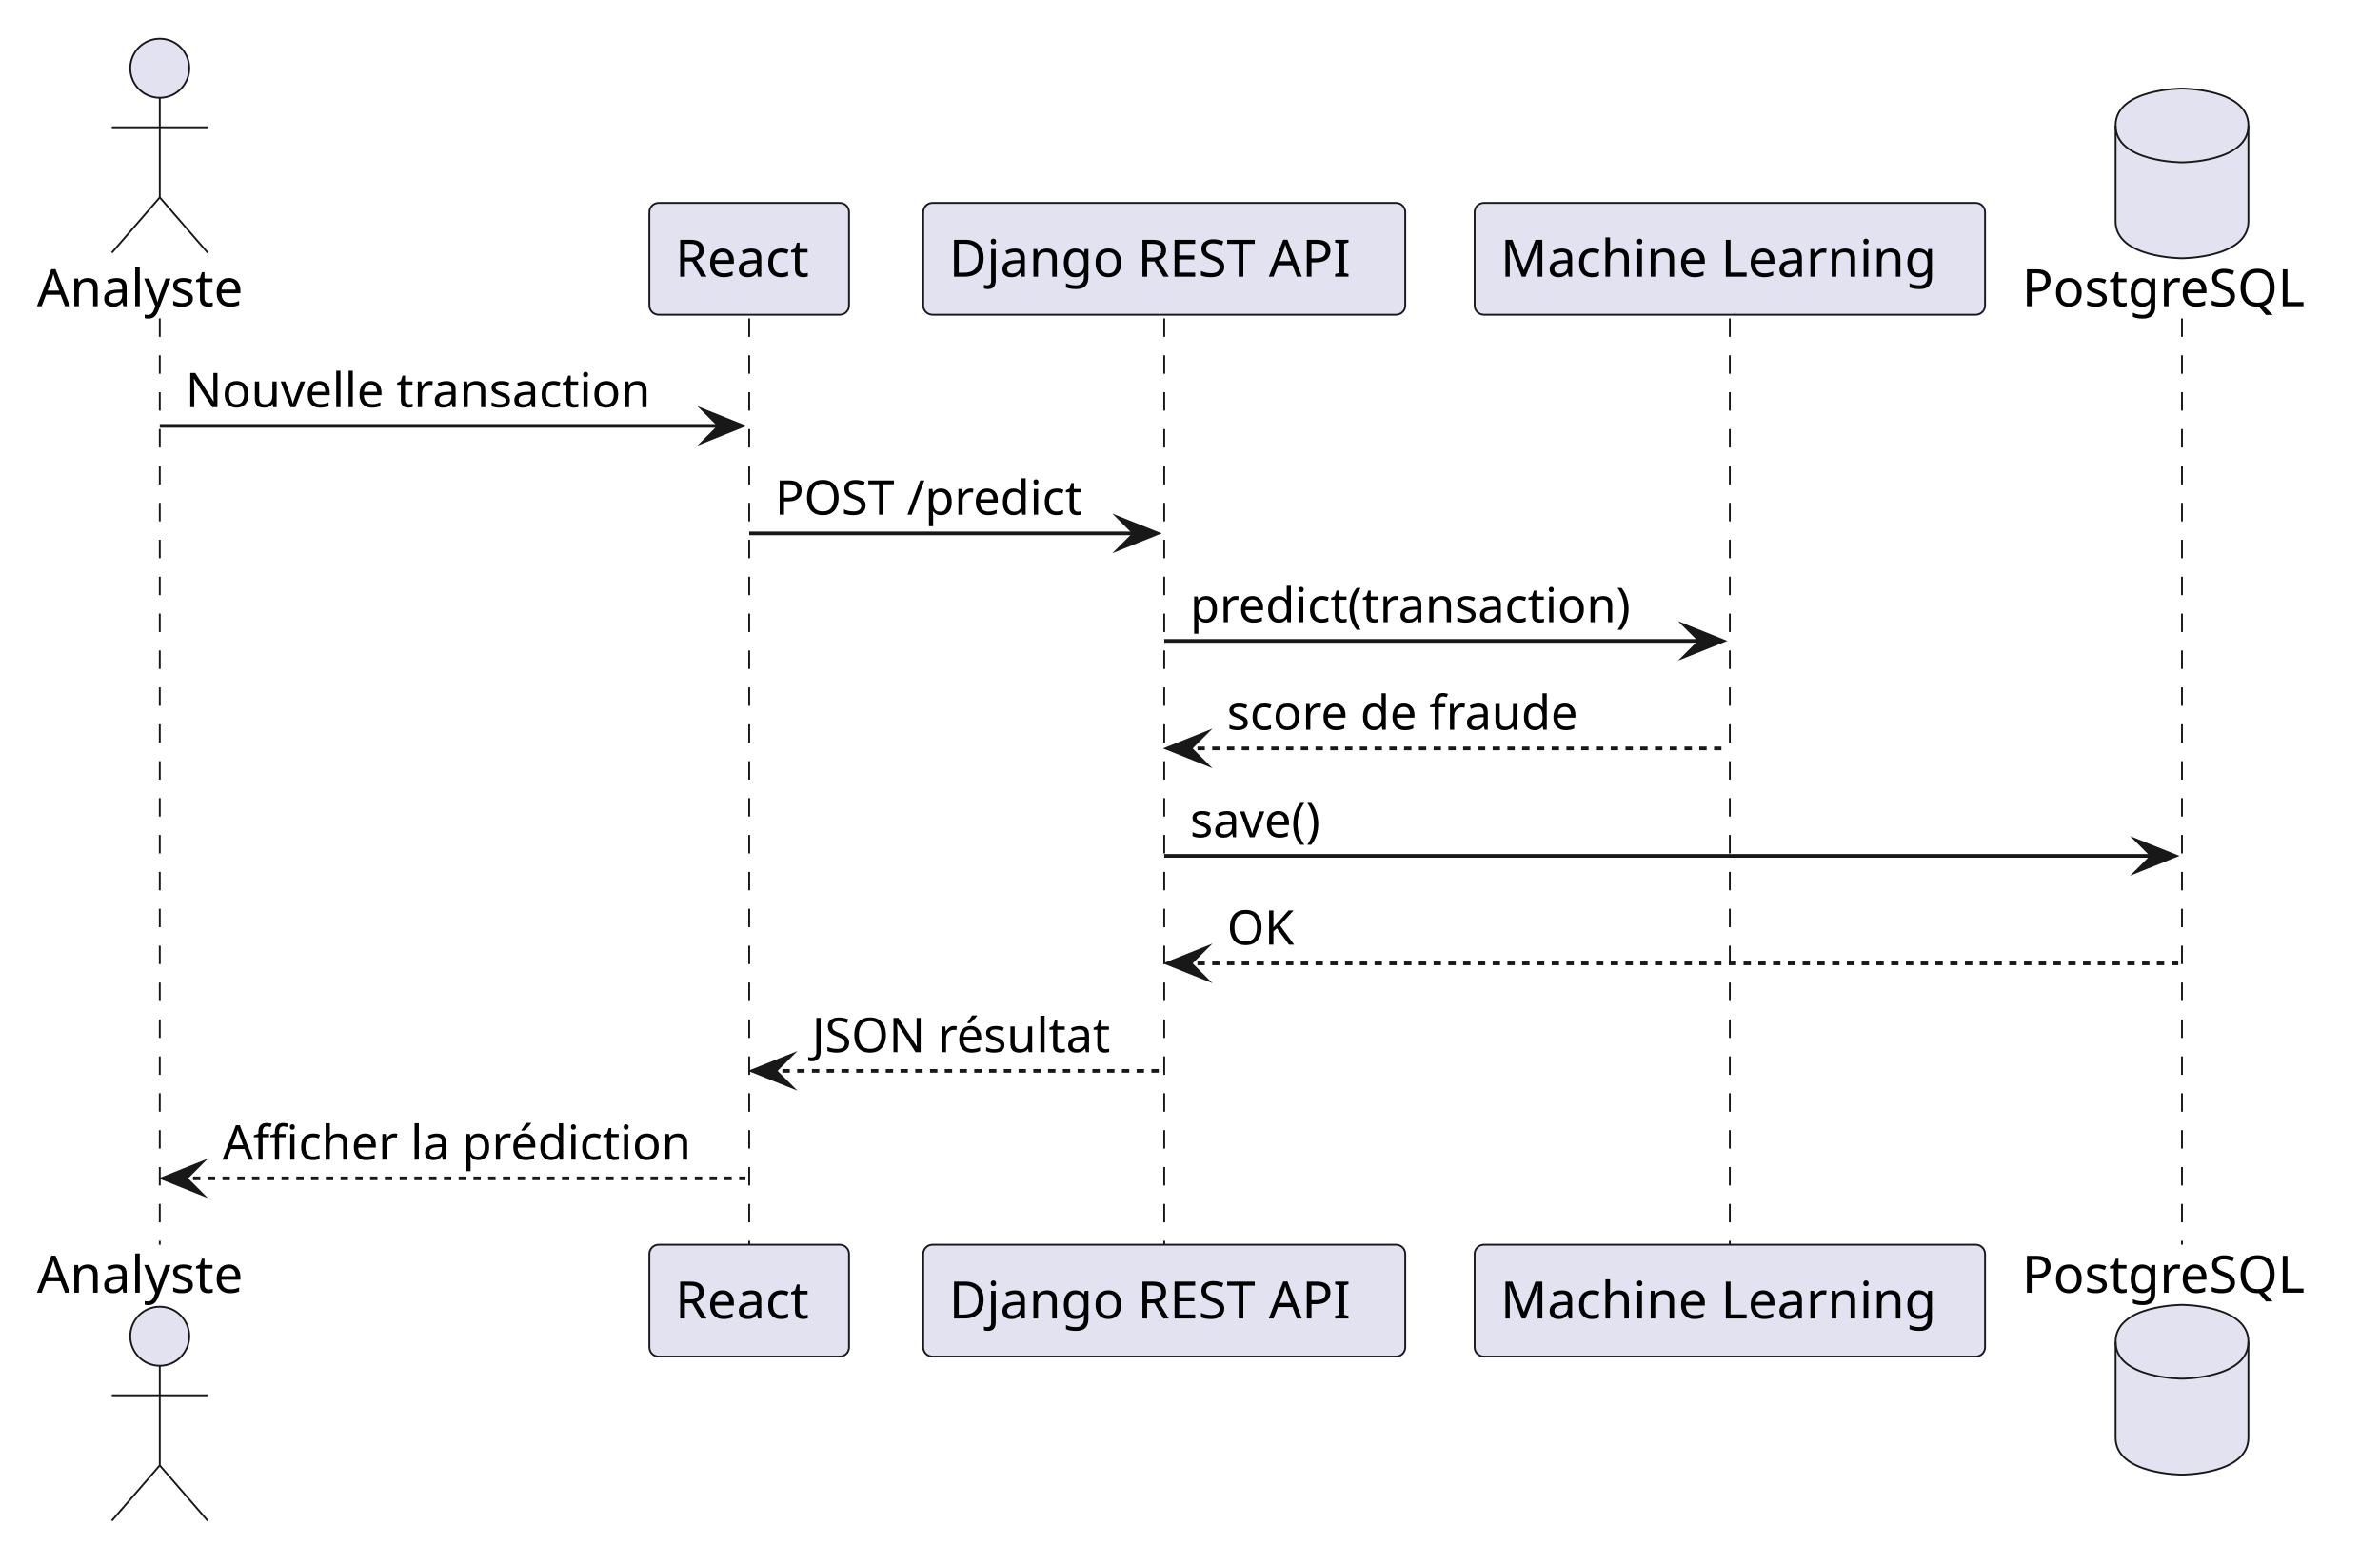
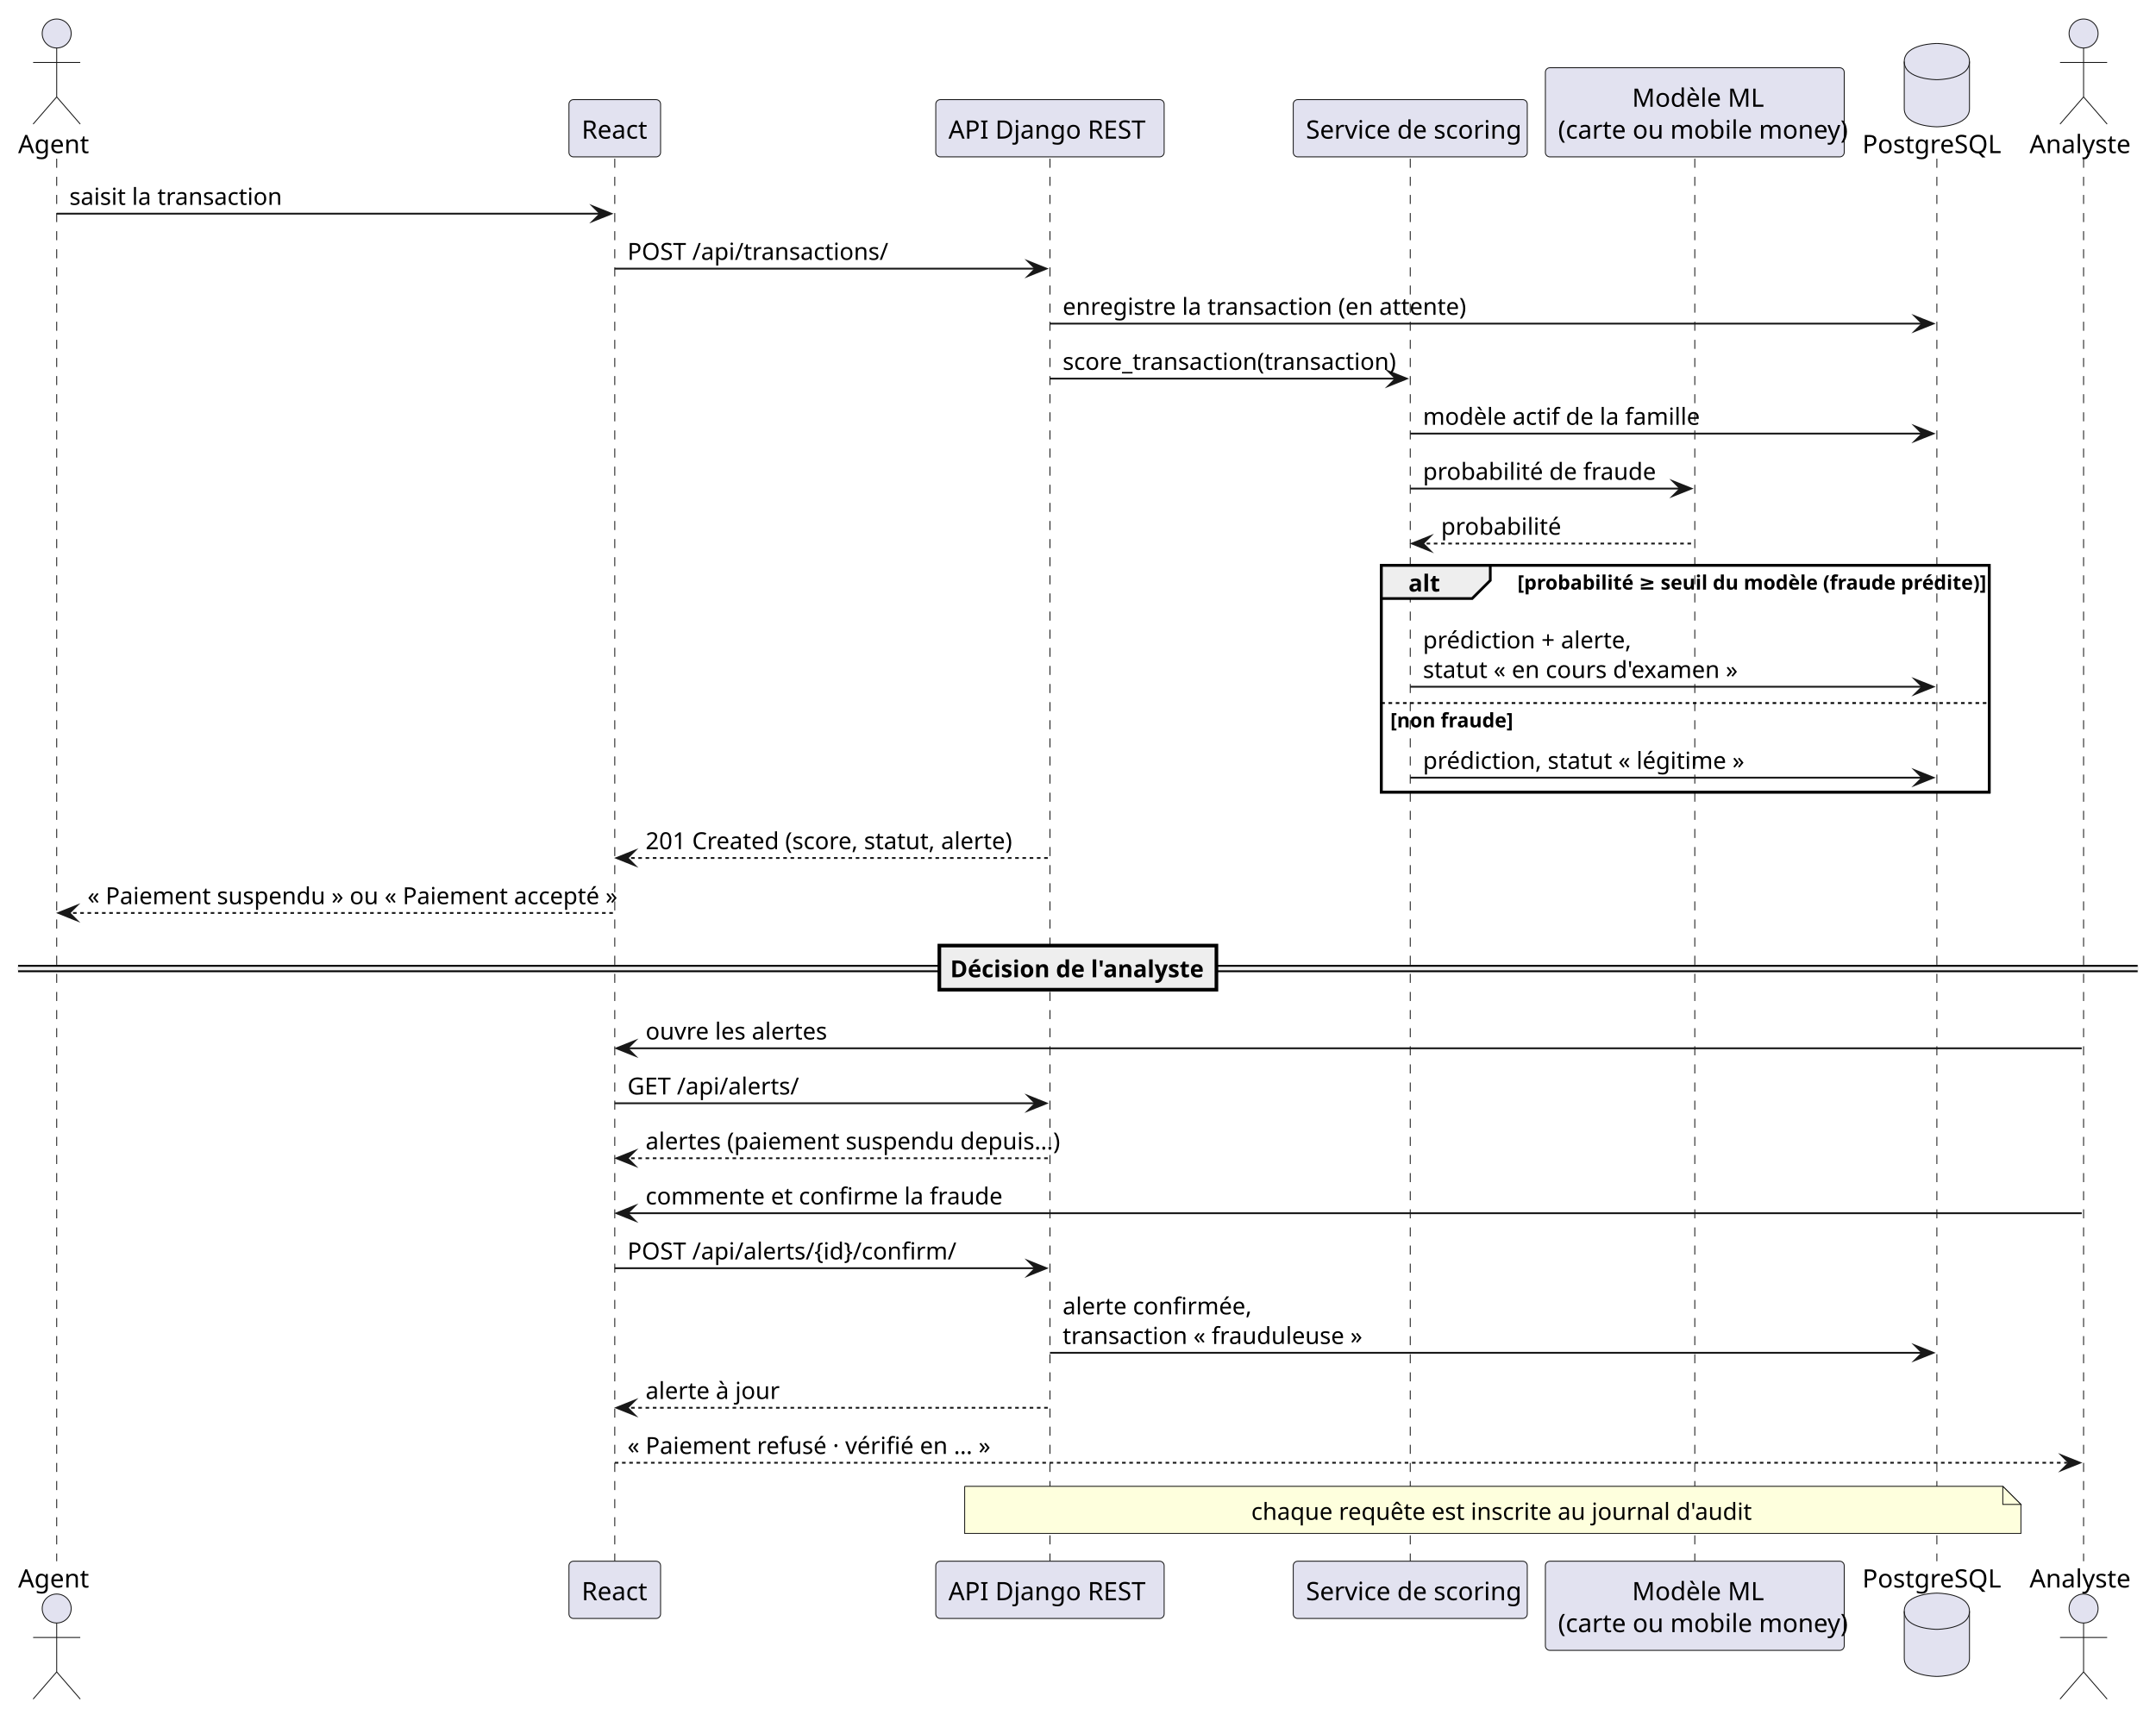
- <svg xmlns="http://www.w3.org/2000/svg" version="1.1" data-diagram-type="SEQUENCE" style="width:645px;height:424px;background:#FFFFFF;" width="645px" height="424px" viewBox="0 0 645 424" zoomAndPan="magnify" preserveAspectRatio="none" contentStyleType="text/css">
+ <svg xmlns="http://www.w3.org/2000/svg" version="1.1" data-diagram-type="SEQUENCE" style="width:1190px;height:950px;background:#FFFFFF;" width="1190px" height="950px" viewBox="0 0 1190 950" zoomAndPan="magnify" preserveAspectRatio="none" contentStyleType="text/css">
  <defs />
  <g font-family="sans-serif" lengthAdjust="spacing">
-     <g>
-       <rect x="39.8" y="86.297" width="8" height="251.063" fill="#000" fill-opacity="0" />
-       <line x1="43.3" y1="86.297" x2="43.3" y2="337.359" style="stroke:#181818;stroke-width:0.5;stroke-dasharray:5,5;" />
-     </g>
-     <g>
-       <rect x="199.539" y="86.297" width="8" height="251.063" fill="#000" fill-opacity="0" />
-       <line x1="203.039" y1="86.297" x2="203.039" y2="337.359" style="stroke:#181818;stroke-width:0.5;stroke-dasharray:5,5;" />
-     </g>
-     <g>
-       <rect x="312.019" y="86.297" width="8" height="251.063" fill="#000" fill-opacity="0" />
-       <line x1="315.519" y1="86.297" x2="315.519" y2="337.359" style="stroke:#181818;stroke-width:0.5;stroke-dasharray:5,5;" />
-     </g>
-     <g>
-       <rect x="465.301" y="86.297" width="8" height="251.063" fill="#000" fill-opacity="0" />
-       <line x1="468.801" y1="86.297" x2="468.801" y2="337.359" style="stroke:#181818;stroke-width:0.5;stroke-dasharray:5,5;" />
-     </g>
-     <g>
-       <rect x="587.84" y="86.297" width="8" height="251.063" fill="#000" fill-opacity="0" />
-       <line x1="591.34" y1="86.297" x2="591.34" y2="337.359" style="stroke:#181818;stroke-width:0.5;stroke-dasharray:5,5;" />
-     </g>
-     <text x="10" y="82.995" fill="#000" font-size="14" textLength="60.601">Analyste</text>
-     <ellipse cx="43.3" cy="18.5" rx="8" ry="8" fill="#E2E2F0" style="stroke:#181818;stroke-width:0.5;" />
-     <path d="M43.3,26.5 L43.3,53.5 M30.3,34.5 L56.3,34.5 M43.3,53.5 L30.3,68.5 M43.3,53.5 L56.3,68.5" style="stroke:#181818;stroke-width:0.5;" fill="none" />
-     <rect x="175.985" y="55" width="54.106" height="30.297" fill="#E2E2F0" style="stroke:#181818;stroke-width:0.5;" rx="2.5" ry="2.5" />
-     <text x="182.985" y="74.995" fill="#000" font-size="14" textLength="40.106">React</text>
-     <rect x="250.201" y="55" width="130.635" height="30.297" fill="#E2E2F0" style="stroke:#181818;stroke-width:0.5;" rx="2.5" ry="2.5" />
-     <text x="257.201" y="74.995" fill="#000" font-size="14" textLength="116.635">Django REST API</text>
-     <rect x="399.639" y="55" width="138.325" height="30.297" fill="#E2E2F0" style="stroke:#181818;stroke-width:0.5;" rx="2.5" ry="2.5" />
-     <text x="406.639" y="74.995" fill="#000" font-size="14" textLength="124.325">Machine Learning</text>
-     <text x="547.964" y="82.995" fill="#000" font-size="14" textLength="80.753">PostgreSQL</text>
-     <path d="M573.34,34 C573.34,24 591.34,24 591.34,24 C591.34,24 609.34,24 609.34,34 L609.34,60 C609.34,70 591.34,70 591.34,70 C591.34,70 573.34,70 573.34,60 L573.34,34" style="stroke:#181818;stroke-width:0.5;" fill="#E2E2F0" />
-     <path d="M573.34,34 C573.34,44 591.34,44 591.34,44 C591.34,44 609.34,44 609.34,34" style="stroke:#181818;stroke-width:0.5;" fill="none" />
-     <text x="10" y="350.354" fill="#000" font-size="14" textLength="60.601">Analyste</text>
-     <ellipse cx="43.3" cy="362.156" rx="8" ry="8" fill="#E2E2F0" style="stroke:#181818;stroke-width:0.5;" />
-     <path d="M43.3,370.156 L43.3,397.156 M30.3,378.156 L56.3,378.156 M43.3,397.156 L30.3,412.156 M43.3,397.156 L56.3,412.156" style="stroke:#181818;stroke-width:0.5;" fill="none" />
-     <rect x="175.985" y="337.359" width="54.106" height="30.297" fill="#E2E2F0" style="stroke:#181818;stroke-width:0.5;" rx="2.5" ry="2.5" />
-     <text x="182.985" y="357.354" fill="#000" font-size="14" textLength="40.106">React</text>
-     <rect x="250.201" y="337.359" width="130.635" height="30.297" fill="#E2E2F0" style="stroke:#181818;stroke-width:0.5;" rx="2.5" ry="2.5" />
-     <text x="257.201" y="357.354" fill="#000" font-size="14" textLength="116.635">Django REST API</text>
-     <rect x="399.639" y="337.359" width="138.325" height="30.297" fill="#E2E2F0" style="stroke:#181818;stroke-width:0.5;" rx="2.5" ry="2.5" />
-     <text x="406.639" y="357.354" fill="#000" font-size="14" textLength="124.325">Machine Learning</text>
-     <text x="547.964" y="350.354" fill="#000" font-size="14" textLength="80.753">PostgreSQL</text>
-     <path d="M573.34,363.656 C573.34,353.656 591.34,353.656 591.34,353.656 C591.34,353.656 609.34,353.656 609.34,363.656 L609.34,389.656 C609.34,399.656 591.34,399.656 591.34,399.656 C591.34,399.656 573.34,399.656 573.34,389.656 L573.34,363.656" style="stroke:#181818;stroke-width:0.5;" fill="#E2E2F0" />
-     <path d="M573.34,363.656 C573.34,373.656 591.34,373.656 591.34,373.656 C591.34,373.656 609.34,373.656 609.34,363.656" style="stroke:#181818;stroke-width:0.5;" fill="none" />
-     <polygon points="191.039,111.43,201.039,115.43,191.039,119.43,195.039,115.43" fill="#181818" style="stroke:#181818;stroke-width:1;stroke-linejoin:miter;stroke-miterlimit:10;" />
-     <line x1="43.3" y1="115.43" x2="197.039" y2="115.43" style="stroke:#181818;stroke-width:1;" />
-     <text x="50.3" y="110.364" fill="#000" font-size="13" textLength="134.399">Nouvelle transaction</text>
-     <polygon points="303.519,140.563,313.519,144.563,303.519,148.563,307.519,144.563" fill="#181818" style="stroke:#181818;stroke-width:1;stroke-linejoin:miter;stroke-miterlimit:10;" />
-     <line x1="203.039" y1="144.563" x2="309.519" y2="144.563" style="stroke:#181818;stroke-width:1;" />
-     <text x="210.039" y="139.497" fill="#000" font-size="13" textLength="88.48">POST /predict</text>
-     <polygon points="456.801,169.695,466.801,173.695,456.801,177.695,460.801,173.695" fill="#181818" style="stroke:#181818;stroke-width:1;stroke-linejoin:miter;stroke-miterlimit:10;" />
-     <line x1="315.519" y1="173.695" x2="462.801" y2="173.695" style="stroke:#181818;stroke-width:1;" />
-     <text x="322.519" y="168.629" fill="#000" font-size="13" textLength="129.283">predict(transaction)</text>
-     <polygon points="326.519,198.828,316.519,202.828,326.519,206.828,322.519,202.828" fill="#181818" style="stroke:#181818;stroke-width:1;stroke-linejoin:miter;stroke-miterlimit:10;" />
-     <line x1="320.519" y1="202.828" x2="467.801" y2="202.828" style="stroke:#181818;stroke-width:1;stroke-dasharray:2,2;" />
-     <text x="332.519" y="197.762" fill="#000" font-size="13" textLength="102.108">score de fraude</text>
-     <polygon points="579.34,227.961,589.34,231.961,579.34,235.961,583.34,231.961" fill="#181818" style="stroke:#181818;stroke-width:1;stroke-linejoin:miter;stroke-miterlimit:10;" />
-     <line x1="315.519" y1="231.961" x2="585.34" y2="231.961" style="stroke:#181818;stroke-width:1;" />
-     <text x="322.519" y="226.895" fill="#000" font-size="13" textLength="40.574">save()</text>
-     <polygon points="326.519,257.094,316.519,261.094,326.519,265.094,322.519,261.094" fill="#181818" style="stroke:#181818;stroke-width:1;stroke-linejoin:miter;stroke-miterlimit:10;" />
-     <line x1="320.519" y1="261.094" x2="590.34" y2="261.094" style="stroke:#181818;stroke-width:1;stroke-dasharray:2,2;" />
-     <text x="332.519" y="256.028" fill="#000" font-size="13" textLength="18.757">OK</text>
-     <polygon points="214.039,286.227,204.039,290.227,214.039,294.227,210.039,290.227" fill="#181818" style="stroke:#181818;stroke-width:1;stroke-linejoin:miter;stroke-miterlimit:10;" />
-     <line x1="208.039" y1="290.227" x2="314.519" y2="290.227" style="stroke:#181818;stroke-width:1;stroke-dasharray:2,2;" />
-     <text x="220.039" y="285.161" fill="#000" font-size="13" textLength="86.303">JSON résultat</text>
-     <polygon points="54.3,315.359,44.3,319.359,54.3,323.359,50.3,319.359" fill="#181818" style="stroke:#181818;stroke-width:1;stroke-linejoin:miter;stroke-miterlimit:10;" />
-     <line x1="48.3" y1="319.359" x2="202.039" y2="319.359" style="stroke:#181818;stroke-width:1;stroke-dasharray:2,2;" />
-     <text x="60.3" y="314.293" fill="#000" font-size="13" textLength="135.738">Afficher la prédiction</text>
+     <rect x="762.385" y="312.07" width="335.556" height="125.242" fill="none" style="stroke:#000;stroke-width:1.5;" />
+     <g class="participant-lifeline" data-qualified-name="Agent" data-entity-uid="part1" id="part1-lifeline" data-source-line="2">
+       <g>
+         <rect x="27.793" y="87.609" width="8" height="774.273" fill="#000" fill-opacity="0" />
+         <line x1="31.293" y1="87.609" x2="31.293" y2="861.883" style="stroke:#181818;stroke-width:0.5;stroke-dasharray:5,5;" />
+       </g>
+     </g>
+     <g class="participant-lifeline" data-qualified-name="React" data-entity-uid="part2" id="part2-lifeline" data-source-line="3">
+       <g>
+         <rect x="335.819" y="87.609" width="8" height="774.273" fill="#000" fill-opacity="0" />
+         <line x1="339.319" y1="87.609" x2="339.319" y2="861.883" style="stroke:#181818;stroke-width:0.5;stroke-dasharray:5,5;" />
+       </g>
+     </g>
+     <g class="participant-lifeline" data-qualified-name="API" data-entity-uid="part3" id="part3-lifeline" data-source-line="4">
+       <g>
+         <rect x="576.026" y="87.609" width="8" height="774.273" fill="#000" fill-opacity="0" />
+         <line x1="579.526" y1="87.609" x2="579.526" y2="861.883" style="stroke:#181818;stroke-width:0.5;stroke-dasharray:5,5;" />
+       </g>
+     </g>
+     <g class="participant-lifeline" data-qualified-name="Scoring" data-entity-uid="part4" id="part4-lifeline" data-source-line="5">
+       <g>
+         <rect x="774.885" y="87.609" width="8" height="774.273" fill="#000" fill-opacity="0" />
+         <line x1="778.385" y1="87.609" x2="778.385" y2="861.883" style="stroke:#181818;stroke-width:0.5;stroke-dasharray:5,5;" />
+       </g>
+     </g>
+     <g class="participant-lifeline" data-qualified-name="ML" data-entity-uid="part5" id="part5-lifeline" data-source-line="6">
+       <g>
+         <rect x="931.943" y="87.609" width="8" height="774.273" fill="#000" fill-opacity="0" />
+         <line x1="935.443" y1="87.609" x2="935.443" y2="861.883" style="stroke:#181818;stroke-width:0.5;stroke-dasharray:5,5;" />
+       </g>
+     </g>
+     <g class="participant-lifeline" data-qualified-name="PostgreSQL" data-entity-uid="part6" id="part6-lifeline" data-source-line="7">
+       <g>
+         <rect x="1065.55" y="87.609" width="8" height="774.273" fill="#000" fill-opacity="0" />
+         <line x1="1069.05" y1="87.609" x2="1069.05" y2="861.883" style="stroke:#181818;stroke-width:0.5;stroke-dasharray:5,5;" />
+       </g>
+     </g>
+     <g class="participant-lifeline" data-qualified-name="Analyste" data-entity-uid="part7" id="part7-lifeline" data-source-line="8">
+       <g>
+         <rect x="1146.529" y="87.609" width="8" height="774.273" fill="#000" fill-opacity="0" />
+         <line x1="1150.029" y1="87.609" x2="1150.029" y2="861.883" style="stroke:#181818;stroke-width:0.5;stroke-dasharray:5,5;" />
+       </g>
+     </g>
+     <g class="participant participant-head" data-qualified-name="Agent" data-entity-uid="part1" id="part1-head" data-source-line="2">
+       <text x="10" y="84.533" fill="#000" font-size="14" textLength="36.586">Agent</text>
+       <ellipse cx="31.293" cy="18.5" rx="8" ry="8" fill="#E2E2F0" style="stroke:#181818;stroke-width:0.5;" />
+       <path d="M31.293,26.5 L31.293,53.5 M18.293,34.5 L44.293,34.5 M31.293,53.5 L18.293,68.5 M31.293,53.5 L44.293,68.5" style="stroke:#181818;stroke-width:0.5;" fill="none" />
+     </g>
+     <g class="participant participant-head" data-qualified-name="React" data-entity-uid="part2" id="part2-head" data-source-line="3">
+       <rect x="314.033" y="55" width="50.572" height="31.609" fill="#E2E2F0" style="stroke:#181818;stroke-width:0.5;" rx="2.5" ry="2.5" />
+       <text x="321.033" y="76.533" fill="#000" font-size="14" textLength="36.572">React</text>
+     </g>
+     <g class="participant participant-head" data-qualified-name="API" data-entity-uid="part3" id="part3-head" data-source-line="4">
+       <rect x="516.502" y="55" width="126.048" height="31.609" fill="#E2E2F0" style="stroke:#181818;stroke-width:0.5;" rx="2.5" ry="2.5" />
+       <text x="523.502" y="76.533" fill="#000" font-size="14" textLength="112.048">API Django REST</text>
+     </g>
+     <g class="participant participant-head" data-qualified-name="Scoring" data-entity-uid="part4" id="part4-head" data-source-line="5">
+       <rect x="713.803" y="55" width="129.165" height="31.609" fill="#E2E2F0" style="stroke:#181818;stroke-width:0.5;" rx="2.5" ry="2.5" />
+       <text x="720.803" y="76.533" fill="#000" font-size="14" textLength="115.165">Service de scoring</text>
+     </g>
+     <g class="participant participant-head" data-qualified-name="ML" data-entity-uid="part5" id="part5-head" data-source-line="6">
+       <rect x="852.968" y="37.391" width="164.951" height="49.219" fill="#E2E2F0" style="stroke:#181818;stroke-width:0.5;" rx="2.5" ry="2.5" />
+       <text x="900.816" y="58.924" fill="#000" font-size="14" textLength="69.255">Modèle ML</text>
+       <text x="859.968" y="76.533" fill="#000" font-size="14" textLength="150.951">(carte ou mobile money)</text>
+     </g>
+     <g class="participant participant-head" data-qualified-name="PostgreSQL" data-entity-uid="part6" id="part6-head" data-source-line="7">
+       <text x="1027.919" y="84.533" fill="#000" font-size="14" textLength="76.262">PostgreSQL</text>
+       <path d="M1051.05,34 C1051.05,24 1069.05,24 1069.05,24 C1069.05,24 1087.05,24 1087.05,34 L1087.05,60 C1087.05,70 1069.05,70 1069.05,70 C1069.05,70 1051.05,70 1051.05,60 L1051.05,34" style="stroke:#181818;stroke-width:0.5;" fill="#E2E2F0" />
+       <path d="M1051.05,34 C1051.05,44 1069.05,44 1069.05,44 C1069.05,44 1087.05,44 1087.05,34" style="stroke:#181818;stroke-width:0.5;" fill="none" />
+     </g>
+     <g class="participant participant-head" data-qualified-name="Analyste" data-entity-uid="part7" id="part7-head" data-source-line="8">
+       <text x="1120.181" y="84.533" fill="#000" font-size="14" textLength="53.696">Analyste</text>
+       <ellipse cx="1150.029" cy="18.5" rx="8" ry="8" fill="#E2E2F0" style="stroke:#181818;stroke-width:0.5;" />
+       <path d="M1150.029,26.5 L1150.029,53.5 M1137.029,34.5 L1163.029,34.5 M1150.029,53.5 L1137.029,68.5 M1150.029,53.5 L1163.029,68.5" style="stroke:#181818;stroke-width:0.5;" fill="none" />
+     </g>
+     <g class="participant participant-tail" data-qualified-name="Agent" data-entity-uid="part1" id="part1-tail" data-source-line="2">
+       <text x="10" y="876.416" fill="#000" font-size="14" textLength="36.586">Agent</text>
+       <ellipse cx="31.293" cy="887.992" rx="8" ry="8" fill="#E2E2F0" style="stroke:#181818;stroke-width:0.5;" />
+       <path d="M31.293,895.992 L31.293,922.992 M18.293,903.992 L44.293,903.992 M31.293,922.992 L18.293,937.992 M31.293,922.992 L44.293,937.992" style="stroke:#181818;stroke-width:0.5;" fill="none" />
+     </g>
+     <g class="participant participant-tail" data-qualified-name="React" data-entity-uid="part2" id="part2-tail" data-source-line="3">
+       <rect x="314.033" y="861.883" width="50.572" height="31.609" fill="#E2E2F0" style="stroke:#181818;stroke-width:0.5;" rx="2.5" ry="2.5" />
+       <text x="321.033" y="883.416" fill="#000" font-size="14" textLength="36.572">React</text>
+     </g>
+     <g class="participant participant-tail" data-qualified-name="API" data-entity-uid="part3" id="part3-tail" data-source-line="4">
+       <rect x="516.502" y="861.883" width="126.048" height="31.609" fill="#E2E2F0" style="stroke:#181818;stroke-width:0.5;" rx="2.5" ry="2.5" />
+       <text x="523.502" y="883.416" fill="#000" font-size="14" textLength="112.048">API Django REST</text>
+     </g>
+     <g class="participant participant-tail" data-qualified-name="Scoring" data-entity-uid="part4" id="part4-tail" data-source-line="5">
+       <rect x="713.803" y="861.883" width="129.165" height="31.609" fill="#E2E2F0" style="stroke:#181818;stroke-width:0.5;" rx="2.5" ry="2.5" />
+       <text x="720.803" y="883.416" fill="#000" font-size="14" textLength="115.165">Service de scoring</text>
+     </g>
+     <g class="participant participant-tail" data-qualified-name="ML" data-entity-uid="part5" id="part5-tail" data-source-line="6">
+       <rect x="852.968" y="861.883" width="164.951" height="49.219" fill="#E2E2F0" style="stroke:#181818;stroke-width:0.5;" rx="2.5" ry="2.5" />
+       <text x="900.816" y="883.416" fill="#000" font-size="14" textLength="69.255">Modèle ML</text>
+       <text x="859.968" y="901.025" fill="#000" font-size="14" textLength="150.951">(carte ou mobile money)</text>
+     </g>
+     <g class="participant participant-tail" data-qualified-name="PostgreSQL" data-entity-uid="part6" id="part6-tail" data-source-line="7">
+       <text x="1027.919" y="876.416" fill="#000" font-size="14" textLength="76.262">PostgreSQL</text>
+       <path d="M1051.05,889.492 C1051.05,879.492 1069.05,879.492 1069.05,879.492 C1069.05,879.492 1087.05,879.492 1087.05,889.492 L1087.05,915.492 C1087.05,925.492 1069.05,925.492 1069.05,925.492 C1069.05,925.492 1051.05,925.492 1051.05,915.492 L1051.05,889.492" style="stroke:#181818;stroke-width:0.5;" fill="#E2E2F0" />
+       <path d="M1051.05,889.492 C1051.05,899.492 1069.05,899.492 1069.05,899.492 C1069.05,899.492 1087.05,899.492 1087.05,889.492" style="stroke:#181818;stroke-width:0.5;" fill="none" />
+     </g>
+     <g class="participant participant-tail" data-qualified-name="Analyste" data-entity-uid="part7" id="part7-tail" data-source-line="8">
+       <text x="1120.181" y="876.416" fill="#000" font-size="14" textLength="53.696">Analyste</text>
+       <ellipse cx="1150.029" cy="887.992" rx="8" ry="8" fill="#E2E2F0" style="stroke:#181818;stroke-width:0.5;" />
+       <path d="M1150.029,895.992 L1150.029,922.992 M1137.029,903.992 L1163.029,903.992 M1150.029,922.992 L1137.029,937.992 M1150.029,922.992 L1163.029,937.992" style="stroke:#181818;stroke-width:0.5;" fill="none" />
+     </g>
+     <g class="message" data-entity-1="part1" data-entity-2="part2" id="msg1" data-source-line="10">
+       <polygon points="327.319,113.961,337.319,117.961,327.319,121.961,331.319,117.961" fill="#181818" style="stroke:#181818;stroke-width:1;stroke-linejoin:miter;stroke-miterlimit:10;" />
+       <line x1="31.293" y1="117.961" x2="333.319" y2="117.961" style="stroke:#181818;stroke-width:1;" />
+       <text x="38.293" y="113.104" fill="#000" font-size="13" textLength="110.551">saisit la transaction</text>
+     </g>
+     <g class="message" data-entity-1="part2" data-entity-2="part3" id="msg2" data-source-line="11">
+       <polygon points="567.526,144.313,577.526,148.313,567.526,152.313,571.526,148.313" fill="#181818" style="stroke:#181818;stroke-width:1;stroke-linejoin:miter;stroke-miterlimit:10;" />
+       <line x1="339.319" y1="148.313" x2="573.526" y2="148.313" style="stroke:#181818;stroke-width:1;" />
+       <text x="346.319" y="143.456" fill="#000" font-size="13" textLength="137.281">POST /api/transactions/</text>
+     </g>
+     <g class="message" data-entity-1="part3" data-entity-2="part6" id="msg3" data-source-line="12">
+       <polygon points="1057.05,174.664,1067.05,178.664,1057.05,182.664,1061.05,178.664" fill="#181818" style="stroke:#181818;stroke-width:1;stroke-linejoin:miter;stroke-miterlimit:10;" />
+       <line x1="579.526" y1="178.664" x2="1063.05" y2="178.664" style="stroke:#181818;stroke-width:1;" />
+       <text x="586.526" y="173.808" fill="#000" font-size="13" textLength="208.838">enregistre la transaction (en attente)</text>
+     </g>
+     <g class="message" data-entity-1="part3" data-entity-2="part4" id="msg4" data-source-line="13">
+       <polygon points="766.385,205.016,776.385,209.016,766.385,213.016,770.385,209.016" fill="#181818" style="stroke:#181818;stroke-width:1;stroke-linejoin:miter;stroke-miterlimit:10;" />
+       <line x1="579.526" y1="209.016" x2="772.385" y2="209.016" style="stroke:#181818;stroke-width:1;" />
+       <text x="586.526" y="204.159" fill="#000" font-size="13" textLength="174.859">score_transaction(transaction)</text>
+     </g>
+     <g class="message" data-entity-1="part4" data-entity-2="part6" id="msg5" data-source-line="14">
+       <polygon points="1057.05,235.367,1067.05,239.367,1057.05,243.367,1061.05,239.367" fill="#181818" style="stroke:#181818;stroke-width:1;stroke-linejoin:miter;stroke-miterlimit:10;" />
+       <line x1="778.385" y1="239.367" x2="1063.05" y2="239.367" style="stroke:#181818;stroke-width:1;" />
+       <text x="785.385" y="234.511" fill="#000" font-size="13" textLength="143.07">modèle actif de la famille</text>
+     </g>
+     <g class="message" data-entity-1="part4" data-entity-2="part5" id="msg6" data-source-line="15">
+       <polygon points="923.443,265.719,933.443,269.719,923.443,273.719,927.443,269.719" fill="#181818" style="stroke:#181818;stroke-width:1;stroke-linejoin:miter;stroke-miterlimit:10;" />
+       <line x1="778.385" y1="269.719" x2="929.443" y2="269.719" style="stroke:#181818;stroke-width:1;" />
+       <text x="785.385" y="264.862" fill="#000" font-size="13" textLength="118.53">probabilité de fraude</text>
+     </g>
+     <g class="message" data-entity-1="part5" data-entity-2="part4" id="msg7" data-source-line="16">
+       <polygon points="789.385,296.07,779.385,300.07,789.385,304.07,785.385,300.07" fill="#181818" style="stroke:#181818;stroke-width:1;stroke-linejoin:miter;stroke-miterlimit:10;" />
+       <line x1="783.385" y1="300.07" x2="934.443" y2="300.07" style="stroke:#181818;stroke-width:1;stroke-dasharray:2,2;" />
+       <text x="795.385" y="295.214" fill="#000" font-size="13" textLength="59.985">probabilité</text>
+     </g>
+     <path d="M762.385,312.07 L822.556,312.07 L822.556,320.422 L812.556,330.422 L762.385,330.422 L762.385,312.07" style="stroke:#000;stroke-width:1.5;" fill="#EEE" />
+     <rect x="762.385" y="312.07" width="335.556" height="125.242" fill="none" style="stroke:#000;stroke-width:1.5;" />
+     <text x="777.385" y="326.565" fill="#000" font-size="13" textLength="15.171" font-weight="700">alt</text>
+     <text x="837.556" y="325.489" fill="#000" font-size="11" textLength="244.385" font-weight="700">[probabilité ≥ seuil du modèle (fraude prédite)]</text>
+     <g class="message" data-entity-1="part4" data-entity-2="part6" id="msg8" data-source-line="18">
+       <polygon points="1057.05,375.125,1067.05,379.125,1057.05,383.125,1061.05,379.125" fill="#181818" style="stroke:#181818;stroke-width:1;stroke-linejoin:miter;stroke-miterlimit:10;" />
+       <line x1="778.385" y1="379.125" x2="1063.05" y2="379.125" style="stroke:#181818;stroke-width:1;" />
+       <text x="785.385" y="357.917" fill="#000" font-size="13" textLength="107.313">prédiction + alerte,</text>
+       <text x="785.385" y="374.269" fill="#000" font-size="13" textLength="166.524">statut « en cours d'examen »</text>
+     </g>
+     <line x1="762.385" y1="388.125" x2="1097.941" y2="388.125" style="stroke:#000;stroke-width:1;stroke-dasharray:2,2;" />
+     <text x="767.385" y="401.544" fill="#000" font-size="11" textLength="64.158" font-weight="700">[non fraude]</text>
+     <g class="message" data-entity-1="part4" data-entity-2="part6" id="msg9" data-source-line="20">
+       <polygon points="1057.05,425.313,1067.05,429.313,1057.05,433.313,1061.05,429.313" fill="#181818" style="stroke:#181818;stroke-width:1;stroke-linejoin:miter;stroke-miterlimit:10;" />
+       <line x1="778.385" y1="429.313" x2="1063.05" y2="429.313" style="stroke:#181818;stroke-width:1;" />
+       <text x="785.385" y="424.456" fill="#000" font-size="13" textLength="165.477">prédiction, statut « légitime »</text>
+     </g>
+     <g class="message" data-entity-1="part3" data-entity-2="part2" id="msg10" data-source-line="22">
+       <polygon points="350.319,469.664,340.319,473.664,350.319,477.664,346.319,473.664" fill="#181818" style="stroke:#181818;stroke-width:1;stroke-linejoin:miter;stroke-miterlimit:10;" />
+       <line x1="344.319" y1="473.664" x2="578.526" y2="473.664" style="stroke:#181818;stroke-width:1;stroke-dasharray:2,2;" />
+       <text x="356.319" y="468.808" fill="#000" font-size="13" textLength="194.372">201 Created (score, statut, alerte)</text>
+     </g>
+     <g class="message" data-entity-1="part2" data-entity-2="part1" id="msg11" data-source-line="23">
+       <polygon points="42.293,500.016,32.293,504.016,42.293,508.016,38.293,504.016" fill="#181818" style="stroke:#181818;stroke-width:1;stroke-linejoin:miter;stroke-miterlimit:10;" />
+       <line x1="36.293" y1="504.016" x2="338.319" y2="504.016" style="stroke:#181818;stroke-width:1;stroke-dasharray:2,2;" />
+       <text x="48.293" y="499.159" fill="#000" font-size="13" textLength="284.026">« Paiement suspendu » ou « Paiement accepté »</text>
+     </g>
+     <rect x="10" y="533.191" width="1169.877" height="3" fill="#EEE" style="stroke:#EEE;stroke-width:1;" />
+     <line x1="10" y1="533.191" x2="1179.877" y2="533.191" style="stroke:#000;stroke-width:1;" />
+     <line x1="10" y1="536.191" x2="1179.877" y2="536.191" style="stroke:#000;stroke-width:1;" />
+     <rect x="518.476" y="522.016" width="152.925" height="24.352" fill="#EEE" style="stroke:#000;stroke-width:2;" />
+     <text x="524.476" y="539.511" fill="#000" font-size="13" textLength="135.313" font-weight="700">Décision de l'analyste</text>
+     <g class="message" data-entity-1="part7" data-entity-2="part2" id="msg12" data-source-line="26">
+       <polygon points="350.319,574.719,340.319,578.719,350.319,582.719,346.319,578.719" fill="#181818" style="stroke:#181818;stroke-width:1;stroke-linejoin:miter;stroke-miterlimit:10;" />
+       <line x1="344.319" y1="578.719" x2="1149.029" y2="578.719" style="stroke:#181818;stroke-width:1;" />
+       <text x="356.319" y="573.862" fill="#000" font-size="13" textLength="95.38">ouvre les alertes</text>
+     </g>
+     <g class="message" data-entity-1="part2" data-entity-2="part3" id="msg13" data-source-line="27">
+       <polygon points="567.526,605.07,577.526,609.07,567.526,613.07,571.526,609.07" fill="#181818" style="stroke:#181818;stroke-width:1;stroke-linejoin:miter;stroke-miterlimit:10;" />
+       <line x1="339.319" y1="609.07" x2="573.526" y2="609.07" style="stroke:#181818;stroke-width:1;" />
+       <text x="346.319" y="604.214" fill="#000" font-size="13" textLength="90.308">GET /api/alerts/</text>
+     </g>
+     <g class="message" data-entity-1="part3" data-entity-2="part2" id="msg14" data-source-line="28">
+       <polygon points="350.319,635.422,340.319,639.422,350.319,643.422,346.319,639.422" fill="#181818" style="stroke:#181818;stroke-width:1;stroke-linejoin:miter;stroke-miterlimit:10;" />
+       <line x1="344.319" y1="639.422" x2="578.526" y2="639.422" style="stroke:#181818;stroke-width:1;stroke-dasharray:2,2;" />
+       <text x="356.319" y="634.565" fill="#000" font-size="13" textLength="216.208">alertes (paiement suspendu depuis…)</text>
+     </g>
+     <g class="message" data-entity-1="part7" data-entity-2="part2" id="msg15" data-source-line="29">
+       <polygon points="350.319,665.773,340.319,669.773,350.319,673.773,346.319,669.773" fill="#181818" style="stroke:#181818;stroke-width:1;stroke-linejoin:miter;stroke-miterlimit:10;" />
+       <line x1="344.319" y1="669.773" x2="1149.029" y2="669.773" style="stroke:#181818;stroke-width:1;" />
+       <text x="356.319" y="664.917" fill="#000" font-size="13" textLength="182.806">commente et confirme la fraude</text>
+     </g>
+     <g class="message" data-entity-1="part2" data-entity-2="part3" id="msg16" data-source-line="30">
+       <polygon points="567.526,696.125,577.526,700.125,567.526,704.125,571.526,700.125" fill="#181818" style="stroke:#181818;stroke-width:1;stroke-linejoin:miter;stroke-miterlimit:10;" />
+       <line x1="339.319" y1="700.125" x2="573.526" y2="700.125" style="stroke:#181818;stroke-width:1;" />
+       <text x="346.319" y="695.269" fill="#000" font-size="13" textLength="167.623">POST /api/alerts/{id}/confirm/</text>
+     </g>
+     <g class="message" data-entity-1="part3" data-entity-2="part6" id="msg17" data-source-line="31">
+       <polygon points="1057.05,742.828,1067.05,746.828,1057.05,750.828,1061.05,746.828" fill="#181818" style="stroke:#181818;stroke-width:1;stroke-linejoin:miter;stroke-miterlimit:10;" />
+       <line x1="579.526" y1="746.828" x2="1063.05" y2="746.828" style="stroke:#181818;stroke-width:1;" />
+       <text x="586.526" y="725.62" fill="#000" font-size="13" textLength="96.821">alerte confirmée,</text>
+       <text x="586.526" y="741.972" fill="#000" font-size="13" textLength="156.825">transaction « frauduleuse »</text>
+     </g>
+     <g class="message" data-entity-1="part3" data-entity-2="part2" id="msg18" data-source-line="32">
+       <polygon points="350.319,773.18,340.319,777.18,350.319,781.18,346.319,777.18" fill="#181818" style="stroke:#181818;stroke-width:1;stroke-linejoin:miter;stroke-miterlimit:10;" />
+       <line x1="344.319" y1="777.18" x2="578.526" y2="777.18" style="stroke:#181818;stroke-width:1;stroke-dasharray:2,2;" />
+       <text x="356.319" y="772.323" fill="#000" font-size="13" textLength="68.65">alerte à jour</text>
+     </g>
+     <g class="message" data-entity-1="part2" data-entity-2="part7" id="msg19" data-source-line="33">
+       <polygon points="1138.029,803.531,1148.029,807.531,1138.029,811.531,1142.029,807.531" fill="#181818" style="stroke:#181818;stroke-width:1;stroke-linejoin:miter;stroke-miterlimit:10;" />
+       <line x1="339.319" y1="807.531" x2="1144.029" y2="807.531" style="stroke:#181818;stroke-width:1;stroke-dasharray:2,2;" />
+       <text x="346.319" y="802.675" fill="#000" font-size="13" textLength="193.788">« Paiement refusé · vérifié en … »</text>
+     </g>
+     <path d="M532.449,820.531 L532.449,846.531 L1115.449,846.531 L1115.449,830.531 L1105.449,820.531 L532.449,820.531" style="stroke:#181818;stroke-width:0.5;" fill="#FEFFDD" />
+     <path d="M1105.449,820.531 L1105.449,830.531 L1115.449,830.531 L1105.449,820.531" style="stroke:#181818;stroke-width:0.5;" fill="#FEFFDD" />
+     <text x="690.629" y="839.026" fill="#000" font-size="13" textLength="258.318">chaque requête est inscrite au journal d'audit</text>
  </g>
</svg>
